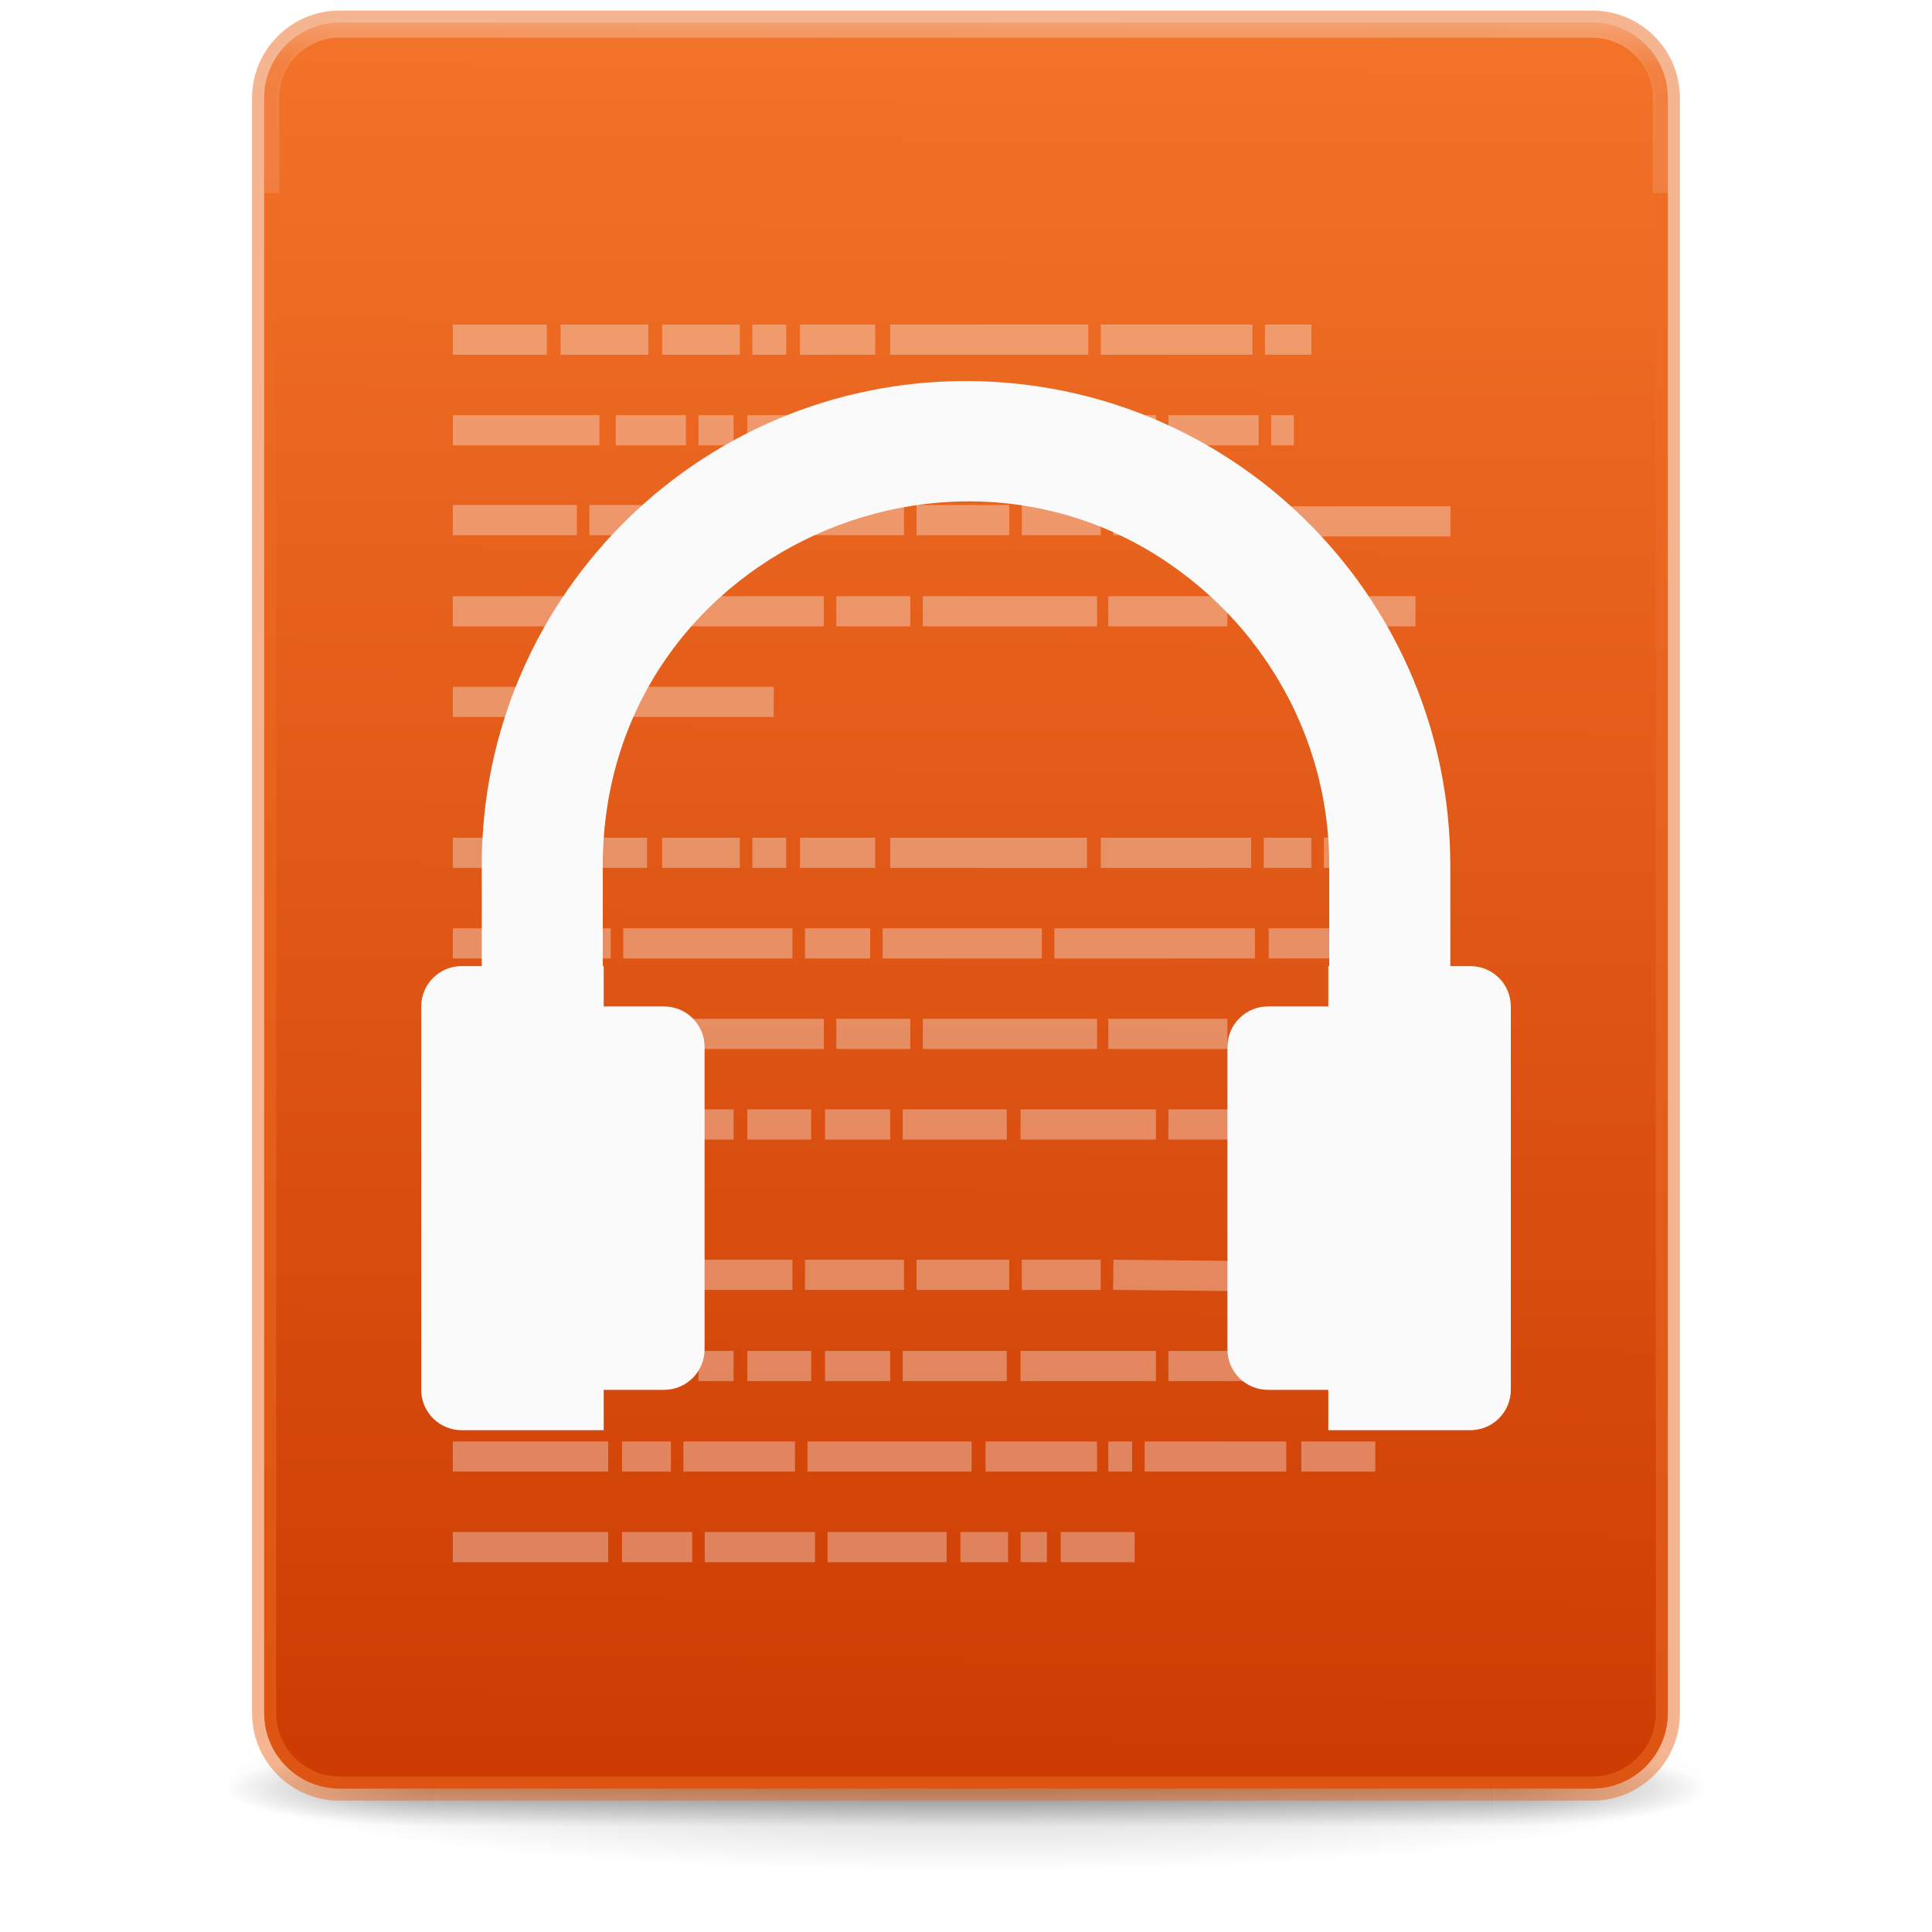
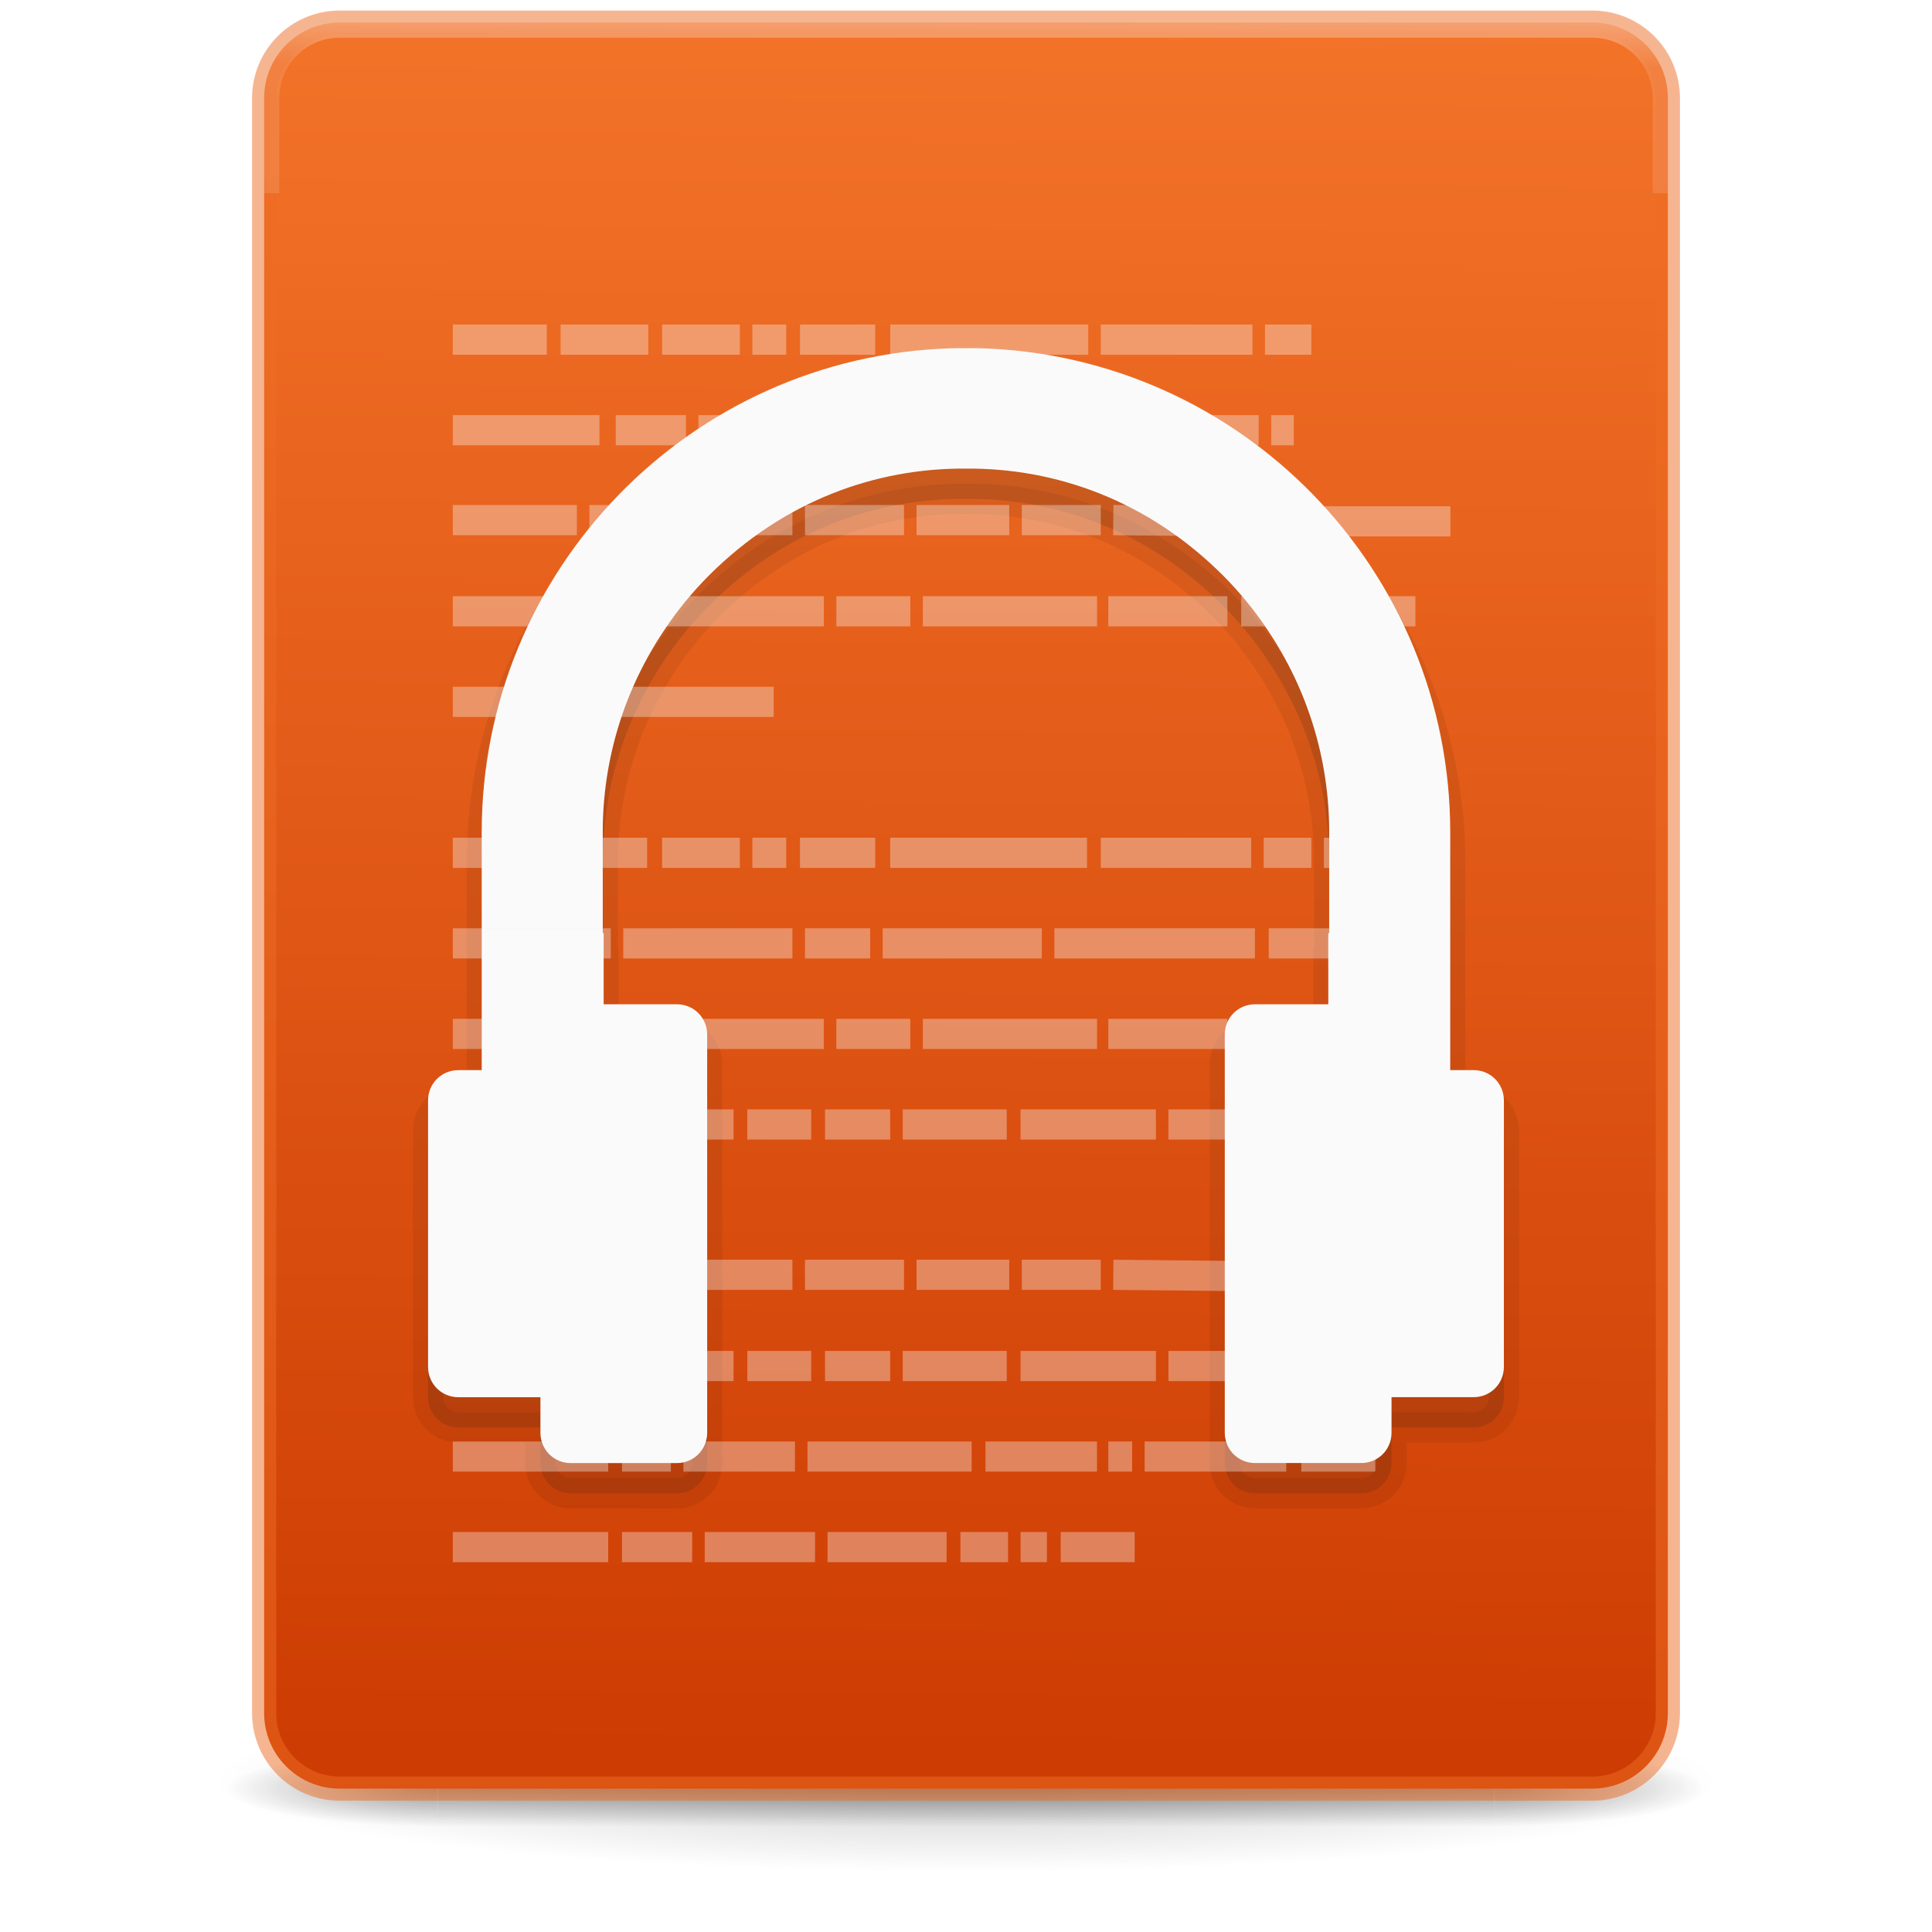
<svg xmlns="http://www.w3.org/2000/svg" xmlns:xlink="http://www.w3.org/1999/xlink" width="64" height="64" id="svg2" version="1.1">
  <defs id="defs4">
    <linearGradient id="linearGradient1174">
      <stop id="stop1166" style="stop-color:#ffffff;stop-opacity:1" offset="0" />
      <stop id="stop1168" style="stop-color:#ffffff;stop-opacity:0.235" offset="0.046" />
      <stop id="stop1170" style="stop-color:#ffffff;stop-opacity:0.157" offset="0.951" />
      <stop id="stop1172" style="stop-color:#ffffff;stop-opacity:0.392" offset="1" />
    </linearGradient>
    <linearGradient id="linearGradient899">
      <stop offset="0" style="stop-color:#f282f1;stop-opacity:1" id="stop1192" />
      <stop offset="1" style="stop-color:#a56de2;stop-opacity:1" id="stop1194" />
    </linearGradient>
    <linearGradient id="linearGradient6420">
      <stop style="stop-color:#000000;stop-opacity:1;" offset="0" id="stop6422" />
      <stop style="stop-color:#000000;stop-opacity:0;" offset="1" id="stop6424" />
    </linearGradient>
    <linearGradient id="linearGradient3688-166-749-654">
      <stop id="stop3088" style="stop-color:#181818;stop-opacity:1" offset="0" />
      <stop id="stop3090" style="stop-color:#181818;stop-opacity:0" offset="1" />
    </linearGradient>
    <linearGradient id="linearGradient3702-501-757-795">
      <stop id="stop3100" style="stop-color:#181818;stop-opacity:0" offset="0" />
      <stop id="stop3102" style="stop-color:#181818;stop-opacity:1" offset="0.5" />
      <stop id="stop3104" style="stop-color:#181818;stop-opacity:0" offset="1" />
    </linearGradient>
    <radialGradient r="2.5" fy="43.5" fx="4.993" cy="43.5" cx="4.993" gradientTransform="matrix(1.974098,0,0,1.4,26.45127,-17.40253)" gradientUnits="userSpaceOnUse" id="radialGradient3946" xlink:href="#linearGradient3688-166-749-654" />
    <radialGradient r="2.5" fy="43.5" fx="4.993" cy="43.5" cx="4.993" gradientTransform="matrix(1.974098,0,0,1.4,-21.54873,-104.3975)" gradientUnits="userSpaceOnUse" id="radialGradient3948" xlink:href="#linearGradient3688-166-749-654" />
    <linearGradient gradientTransform="matrix(0.8796297,0,0,1,2.888892,-0.00253193)" y2="39.999" x2="25.058" y1="47.028" x1="25.058" gradientUnits="userSpaceOnUse" id="linearGradient3950" xlink:href="#linearGradient3702-501-757-795" />
    <radialGradient r="35.338" fy="93.468" fx="-4.029" cy="93.468" cx="-4.029" gradientTransform="matrix(0.7074511,0,0,0.08489414,34.85016,115.0657)" gradientUnits="userSpaceOnUse" id="radialGradient3976" xlink:href="#linearGradient6420" />
    <linearGradient y2="48.535" x2="24" y1="6.04" x1="24" gradientTransform="matrix(1.364865,0,0,1.364865,-7.256753,56.74326)" gradientUnits="userSpaceOnUse" id="linearGradient3965" xlink:href="#linearGradient3924" />
    <linearGradient id="linearGradient3924">
      <stop offset="0" style="stop-color:#ffffff;stop-opacity:1" id="stop3926" />
      <stop offset="0.063" style="stop-color:#ffffff;stop-opacity:0.235" id="stop3928" />
      <stop offset="0.951" style="stop-color:#ffffff;stop-opacity:0.157" id="stop3930" />
      <stop offset="1" style="stop-color:#ffffff;stop-opacity:0.392" id="stop3932" />
    </linearGradient>
    <linearGradient y2="124.112" x2="200.664" y1="6.027" x1="201.477" gradientTransform="matrix(0.5,0,0,0.5,-68.73871,61.7365)" gradientUnits="userSpaceOnUse" id="linearGradient910" xlink:href="#linearGradient899-4" />
    <linearGradient id="linearGradient899-4">
      <stop id="stop895" style="stop-color:#f37329;stop-opacity:1" offset="0" />
      <stop id="stop897" style="stop-color:#cc3b02;stop-opacity:1" offset="1" />
    </linearGradient>
    <linearGradient gradientUnits="userSpaceOnUse" y2="119" x2="32" y1="1" x1="32" id="linearGradient904" xlink:href="#linearGradient902" gradientTransform="translate(-7)" />
    <linearGradient id="linearGradient902">
      <stop id="stop898" offset="0" style="stop-color:#770087;stop-opacity:1;" />
      <stop id="stop900" offset="1" style="stop-color:#452981;stop-opacity:1" />
    </linearGradient>
    <linearGradient gradientTransform="matrix(1.832495,0,0,1.843915,-232.1758,-3.442198)" gradientUnits="userSpaceOnUse" xlink:href="#linearGradient5803" id="linearGradient5228-5" y2="55.015" x2="167.983" y1="10.002" x1="167.983" />
    <linearGradient id="linearGradient5803">
      <stop offset="0" style="stop-color:#ffffff;stop-opacity:1" id="stop5805" />
      <stop offset="1" style="stop-color:#fafafa;stop-opacity:1" id="stop5807" />
    </linearGradient>
    <linearGradient xlink:href="#linearGradient1174" id="linearGradient1154" x1="32.067" y1="63.41" x2="31.75" y2="122.746" gradientUnits="userSpaceOnUse" />
    <linearGradient xlink:href="#linearGradient899-4" id="linearGradient1164" gradientUnits="userSpaceOnUse" gradientTransform="matrix(0.5,0,0,0.5,-68.73871,61.7365)" x1="201.477" y1="6.027" x2="200.664" y2="124.112" />
    <mask maskUnits="userSpaceOnUse" id="mask1160">
      <rect style="opacity:1;vector-effect:none;fill:url(#linearGradient1164);fill-opacity:1;stroke:none;stroke-width:1;stroke-linecap:butt;stroke-linejoin:miter;stroke-miterlimit:4;stroke-dasharray:none;stroke-dashoffset:0;stroke-opacity:1" id="rect1162" y="64.75" x="8.75" ry="2.5" rx="2.5" height="58.5" width="46.5" />
    </mask>
  </defs>
  <flowRoot style="font-style:normal;font-weight:normal;font-size:40px;line-height:1.25;font-family:sans-serif;letter-spacing:0px;word-spacing:0px;fill:#000000;fill-opacity:1;stroke:none" id="flowRoot81" xml:space="preserve" transform="translate(0,-64)">
    <flowRegion id="flowRegion83">
      <rect y="-10.609" x="-189.295" height="581.072" width="281.614" id="rect85" />
    </flowRegion>
    <flowPara id="flowPara87" />
  </flowRoot>
  <g id="Layer_3" transform="translate(152.731,-79.35373)" />
  <g id="layer1" style="display:none" transform="translate(0,-64)">
    <rect style="opacity:0.354;fill:#cc3b02;fill-opacity:0.353;fill-rule:evenodd;stroke:none;stroke-width:1.999;stroke-linecap:round;stroke-linejoin:round;stroke-miterlimit:4;stroke-dasharray:none;stroke-dashoffset:0;stroke-opacity:1;paint-order:markers fill stroke" id="rect996" width="64" height="64" x="0" y="64" rx="0.118" ry="0.13" />
  </g>
  <g id="layer2" transform="translate(0,-64)">
    <path d="m 57,123.001 a 25,3 0 0 1 -50,0 25,3 0 1 1 50,0 z" id="path3041" style="color:#000000;display:inline;overflow:visible;visibility:visible;opacity:0.2;fill:url(#radialGradient3976);fill-opacity:1;fill-rule:nonzero;stroke:none;stroke-width:1;marker:none;enable-background:accumulate" />
    <g transform="matrix(1.35,0,0,0.277778,-0.4000045,111.4453)" id="g2036" style="display:inline;stroke-width:2">
      <g transform="matrix(1.052632,0,0,1.285713,-1.263158,-13.42854)" id="g3712" style="opacity:0.4;stroke-width:2">
        <rect width="4.926" height="7" x="36.315" y="39.997" id="rect2801-3" style="fill:url(#radialGradient3946);fill-opacity:1;stroke:none;stroke-width:2" />
        <rect width="4.926" height="7" x="-11.685" y="-46.997" transform="scale(-1)" id="rect3696-6" style="fill:url(#radialGradient3948);fill-opacity:1;stroke:none;stroke-width:2" />
        <rect width="24.63" height="7" x="11.685" y="39.997" id="rect3700-7" style="fill:url(#linearGradient3950);fill-opacity:1;stroke:none;stroke-width:2" />
      </g>
    </g>
    <rect width="46.5" height="58.5" rx="2.5" ry="2.5" x="8.75" y="64.75" id="rect4897" style="opacity:1;vector-effect:none;fill:url(#linearGradient910);fill-opacity:1;stroke:none;stroke-width:1;stroke-linecap:butt;stroke-linejoin:miter;stroke-miterlimit:4;stroke-dasharray:none;stroke-dashoffset:0;stroke-opacity:1" />
    <rect style="opacity:0.5;vector-effect:none;fill:none;fill-opacity:1;stroke:#ee6c24;stroke-width:0.801;stroke-linecap:butt;stroke-linejoin:miter;stroke-miterlimit:4;stroke-dasharray:none;stroke-dashoffset:0;stroke-opacity:1" id="rect3993" y="64.75" x="8.75" ry="2.5" rx="2.5" height="58.5" width="46.5" />
+     <path style="fill:none;stroke-width:1;fill-opacity:1;opacity:0.07;stroke:#000000;stroke-opacity:1;stroke-miterlimit:4;stroke-dasharray:none" d="m 32.001,76.535 c -0.158,0 -0.315,-0.003 -0.474,0.002 -8.67,0.256 -15.567,7.357 -15.569,16.031 v 3.342 4.54 h -0.777 c -0.554,0 -1,0.446 -1,1 v 8.834 c 0,0.554 0.446,1 1,1 h 0.777 0.494 1.451 v 1.182 c 0,0.554 0.446,1 1,1 h 3.524 c 0.554,0 1,-0.446 1,-1 V 99.269 c 0,-0.554 -0.446,-1 -1,-1 h -2.429 v -1.021 -1.337 h -0.03 v -3.342 c -0.004,-2.381 0.704,-4.709 2.032,-6.686 0.435,-0.656 0.934,-1.267 1.49,-1.824 2.477,-2.473 5.526,-3.558 8.51,-3.535 2.984,-0.023 6.033,1.062 8.51,3.535 0.556,0.557 1.055,1.168 1.49,1.824 1.328,1.976 2.036,4.305 2.032,6.686 v 3.342 h -0.03 v 1.337 1.021 h -2.429 c -0.554,0 -1,0.446 -1,1 v 13.197 c 0,0.554 0.446,1 1,1 h 3.524 c 0.554,0 1,-0.446 1,-1 v -1.182 h 1.451 0.494 0.777 c 0.554,0 1,-0.446 1,-1 v -8.834 c 0,-0.554 -0.446,-1 -1,-1 h -0.777 v -4.54 -3.342 c -0.003,-8.674 -6.899,-15.776 -15.569,-16.031 -0.159,-0.005 -0.316,-0.002 -0.474,-0.002 z" id="path902" />
    <rect style="opacity:1;vector-effect:none;fill:none;fill-opacity:1;stroke:url(#linearGradient1154);stroke-width:1;stroke-linecap:butt;stroke-linejoin:miter;stroke-miterlimit:4;stroke-dasharray:none;stroke-dashoffset:0;stroke-opacity:1" id="rect1146" y="64.75" x="8.75" ry="2.5" rx="2.5" height="58.5" width="46.5" mask="url(#mask1160)" />
+     <path id="path900" d="m 32.001,76.535 c -0.158,0 -0.315,-0.003 -0.474,0.002 -8.67,0.256 -15.567,7.357 -15.569,16.031 v 3.342 4.54 h -0.777 c -0.554,0 -1,0.446 -1,1 v 8.834 c 0,0.554 0.446,1 1,1 h 0.777 0.494 1.451 v 1.182 c 0,0.554 0.446,1 1,1 h 3.524 c 0.554,0 1,-0.446 1,-1 V 99.269 c 0,-0.554 -0.446,-1 -1,-1 h -2.429 v -1.021 -1.337 h -0.03 v -3.342 c -0.004,-2.381 0.704,-4.709 2.032,-6.686 0.435,-0.656 0.934,-1.267 1.49,-1.824 2.477,-2.473 5.526,-3.558 8.51,-3.535 2.984,-0.023 6.033,1.062 8.51,3.535 0.556,0.557 1.055,1.168 1.49,1.824 1.328,1.976 2.036,4.305 2.032,6.686 v 3.342 h -0.03 v 1.337 1.021 h -2.429 c -0.554,0 -1,0.446 -1,1 v 13.197 c 0,0.554 0.446,1 1,1 h 3.524 c 0.554,0 1,-0.446 1,-1 v -1.182 h 1.451 0.494 0.777 c 0.554,0 1,-0.446 1,-1 v -8.834 c 0,-0.554 -0.446,-1 -1,-1 h -0.777 v -4.54 -3.342 c -0.003,-8.674 -6.899,-15.776 -15.569,-16.031 -0.159,-0.005 -0.316,-0.002 -0.474,-0.002 z" style="fill:#1b1b1b;stroke-width:4;fill-opacity:1;opacity:0.15" />
+     <path style="fill:#fafafa;stroke-width:4" d="m 32,75.535 c -0.158,0 -0.315,-0.003 -0.474,0.002 -8.67,0.256 -15.567,7.357 -15.569,16.031 v 3.342 4.54 h -0.777 c -0.554,0 -1,0.446 -1,1 v 8.834 c 0,0.554 0.446,1 1,1 h 0.777 0.494 1.451 v 1.182 c 0,0.554 0.446,1 1,1 h 3.524 c 0.554,0 1,-0.446 1,-1 V 98.268 c 0,-0.554 -0.446,-1 -1,-1 h -2.429 v -1.021 -1.337 h -0.03 v -3.342 c -0.004,-2.381 0.704,-4.709 2.032,-6.686 0.435,-0.656 0.934,-1.267 1.49,-1.824 2.477,-2.473 5.526,-3.558 8.51,-3.535 2.984,-0.023 6.033,1.062 8.51,3.535 0.556,0.557 1.055,1.168 1.49,1.824 1.328,1.976 2.036,4.305 2.032,6.686 v 3.342 h -0.03 v 1.337 1.021 h -2.429 c -0.554,0 -1,0.446 -1,1 v 13.197 c 0,0.554 0.446,1 1,1 h 3.524 c 0.554,0 1,-0.446 1,-1 v -1.182 h 1.451 0.494 0.777 c 0.554,0 1,-0.446 1,-1 v -8.834 c 0,-0.554 -0.446,-1 -1,-1 h -0.777 v -4.54 -3.342 c -0.003,-8.674 -6.899,-15.775 -15.569,-16.031 -0.159,-0.005 -0.316,-0.002 -0.474,-0.002 z" id="path1462-8" />
  </g>
  <g id="layer3" transform="translate(0,-64)">
    <path d="m 15,75.25 h 3.114 z m 3.571,0 h 2.906 z m 3.363,0 h 2.574 z m 2.989,0 h 1.121 z m 1.578,0 h 2.491 z m 2.989,0 h 6.56 z m 6.975,0 h 5.024 z m 5.439,0 h 1.536 z M 15,78.25 h 4.858 z m 5.397,0 h 2.325 z m 2.74,0 h 1.163 z m 1.619,0 h 2.117 z m 2.574,0 h 2.159 z m 2.574,0 h 3.446 z m 3.903,0 h 4.484 z m 4.899,0 h 2.989 z m 3.404,0 H 42.858 Z M 15,81.229 h 4.11 z m 4.525,0 h 6.726 z m 7.141,0 h 3.28 z m 3.695,0 h 3.072 z m 3.487,0 h 2.616 z m 3.031,0 4.11,0.041 z m 4.484,0.041 h 6.684 z M 15,84.25 h 5.688 z m 6.145,0 h 6.145 z m 6.56,0 h 2.45 z m 2.865,0 h 5.771 z m 6.145,0 h 3.944 z m 4.401,0 h 1.578 z m 1.993,0 h 0.872 z m 1.329,0 h 2.45 z M 15,87.25 h 2.117 z m 2.782,0 h 7.847 z M 15,92.25 h 3.114 z m 3.571,0 h 2.865 z m 3.363,0 h 2.574 z m 2.989,0 h 1.121 z m 1.578,0 h 2.491 z m 2.989,0 h 6.518 z m 6.975,0 h 4.982 z m 5.397,0 h 1.578 z m 1.993,0 h 3.737 z M 15,95.25 h 5.231 z m 5.646,0 h 5.605 z m 6.02,0 h 2.159 z m 2.574,0 h 5.273 z m 5.688,0 h 6.643 z m 7.1,0 h 2.45 z M 15,98.25 h 5.688 z m 6.145,0 h 6.145 z m 6.56,0 h 2.45 z m 2.865,0 h 5.771 z m 6.145,0 h 3.944 z m 4.401,0 h 1.578 z m 1.993,0 h 0.872 z m 1.329,0 h 2.45 z M 15,101.25 h 4.858 z m 5.397,0 h 2.325 z m 2.74,0 h 1.163 z m 1.619,0 h 2.117 z m 2.574,0 h 2.159 z m 2.574,0 h 3.446 z m 3.903,0 h 4.484 z m 4.899,0 h 2.989 z m 3.404,0 H 42.858 Z M 15,106.229 h 4.11 z m 4.525,0 h 6.726 z m 7.141,0 h 3.28 z m 3.695,0 h 3.072 z m 3.487,0 h 2.616 z m 3.031,0 4.11,0.041 z m 4.484,0.041 h 6.684 z M 15,109.25 h 4.858 z m 5.397,0 h 2.325 z m 2.74,0 h 1.163 z m 1.619,0 h 2.117 z m 2.574,0 h 2.159 z m 2.574,0 h 3.446 z m 3.903,0 h 4.484 z m 4.899,0 h 2.989 z m 3.404,0 H 42.858 Z M 15,112.25 h 5.148 z m 5.605,0 h 1.619 z m 2.034,0 h 3.695 z m 4.11,0 h 5.439 z m 5.896,0 h 3.695 z m 4.069,0 h 0.789 z m 1.204,0 h 4.692 z m 5.19,0 h 2.45 z M 15,115.25 h 5.148 z m 5.605,0 h 2.325 z m 2.74,0 h 3.654 z m 4.069,0 h 3.944 z m 4.401,0 h 1.578 z m 1.993,0 h 0.872 z m 1.329,0 h 2.45 z" id="path3475" style="opacity:0.7;fill:none;stroke:#fafafa;stroke-width:1px;stroke-linecap:butt;stroke-linejoin:miter;stroke-opacity:0.497" />
-     <path style="fill:#fafafa;stroke-width:8" d="m 32.474,76.63 c -9.04,-0.267 -16.514,6.987 -16.516,16.031 v 3.342 0 h -0.668 c -0.738,0.002 -1.335,0.6 -1.337,1.337 v 12.7 c 0.002,0.738 0.6,1.335 1.337,1.337 h 4.708 v -1.337 h 2.005 c 0.738,-0.002 1.335,-0.6 1.337,-1.337 V 98.676 c -0.002,-0.737 -0.6,-1.334 -1.337,-1.336 h -2.005 v -1.337 h -0.03 v -3.342 c 0.007,-10.715 12.959,-16.081 20.541,-8.51 0.556,0.557 1.056,1.169 1.491,1.825 1.328,1.976 2.036,4.304 2.032,6.685 v 3.342 h -0.03 v 1.337 h -2.005 c -0.737,0.002 -1.334,0.599 -1.336,1.336 v 10.027 c 0.002,0.737 0.599,1.335 1.336,1.337 h 2.005 v 1.337 H 48.712 c 0.737,-0.002 1.334,-0.6 1.336,-1.337 V 97.34 c -0.002,-0.737 -0.599,-1.335 -1.336,-1.337 h -0.669 v 0 -3.342 c -0.003,-8.674 -6.899,-15.775 -15.569,-16.031 z" id="path1462" />
  </g>
</svg>
